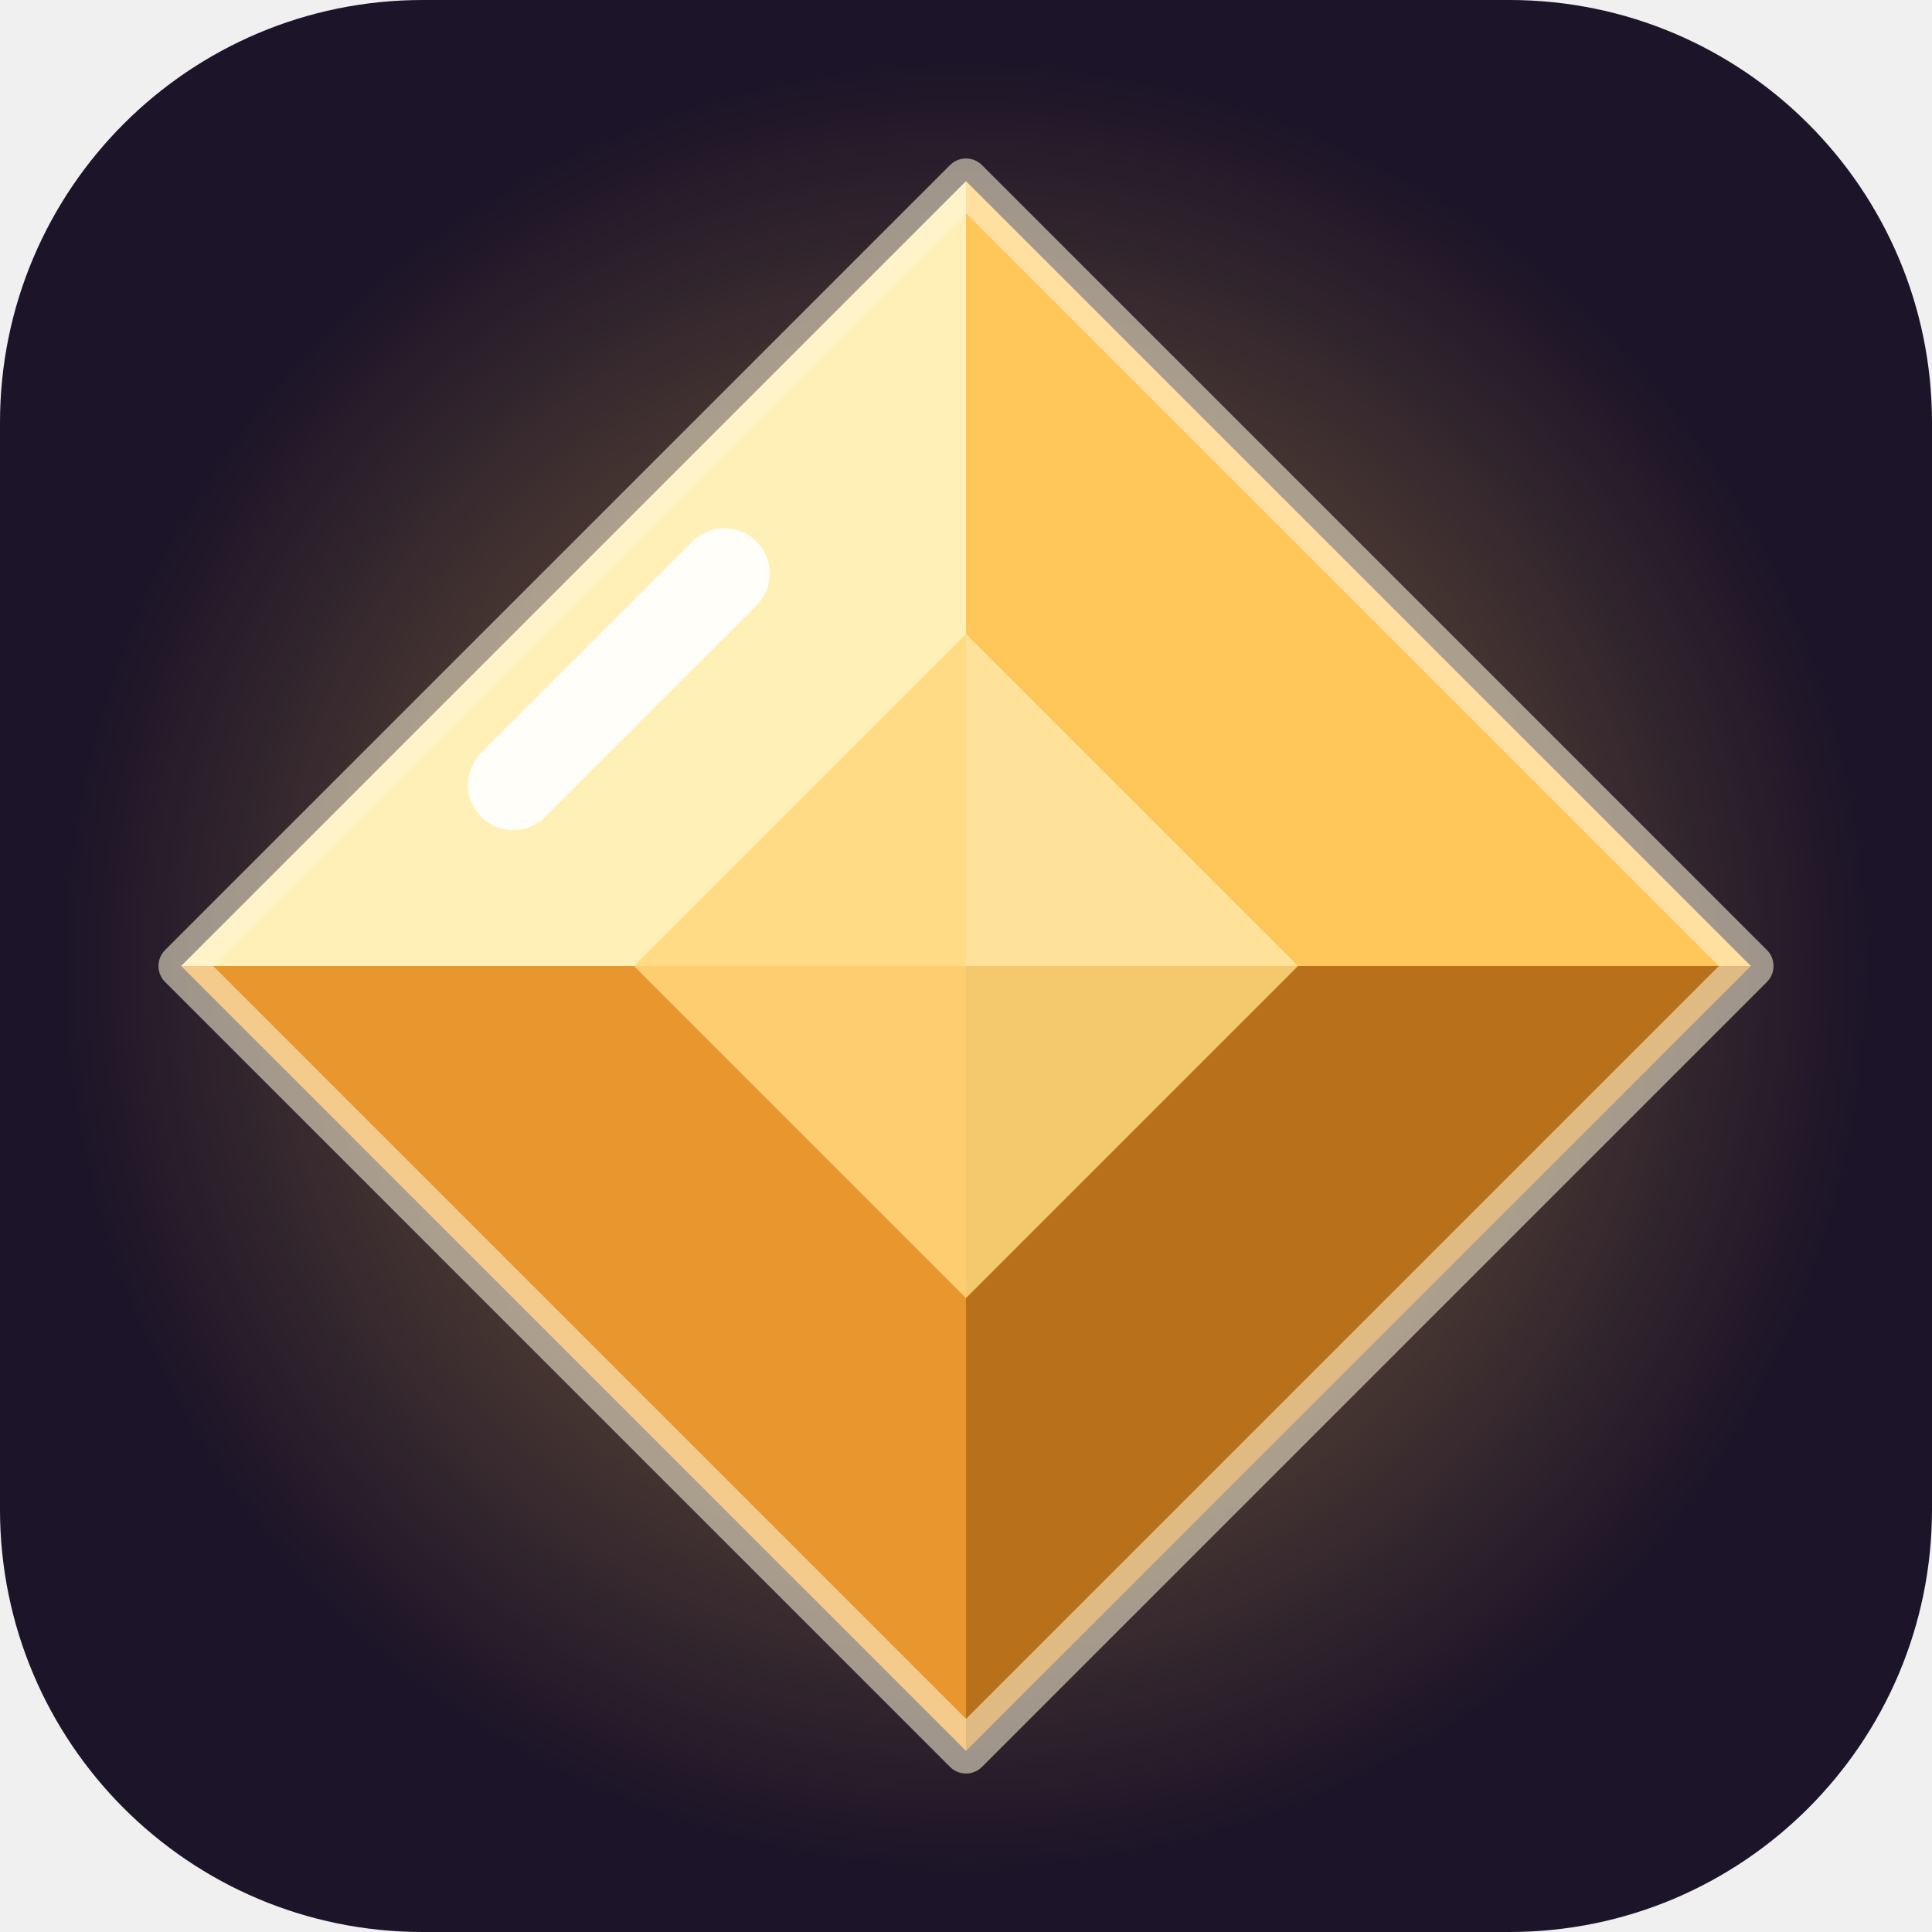
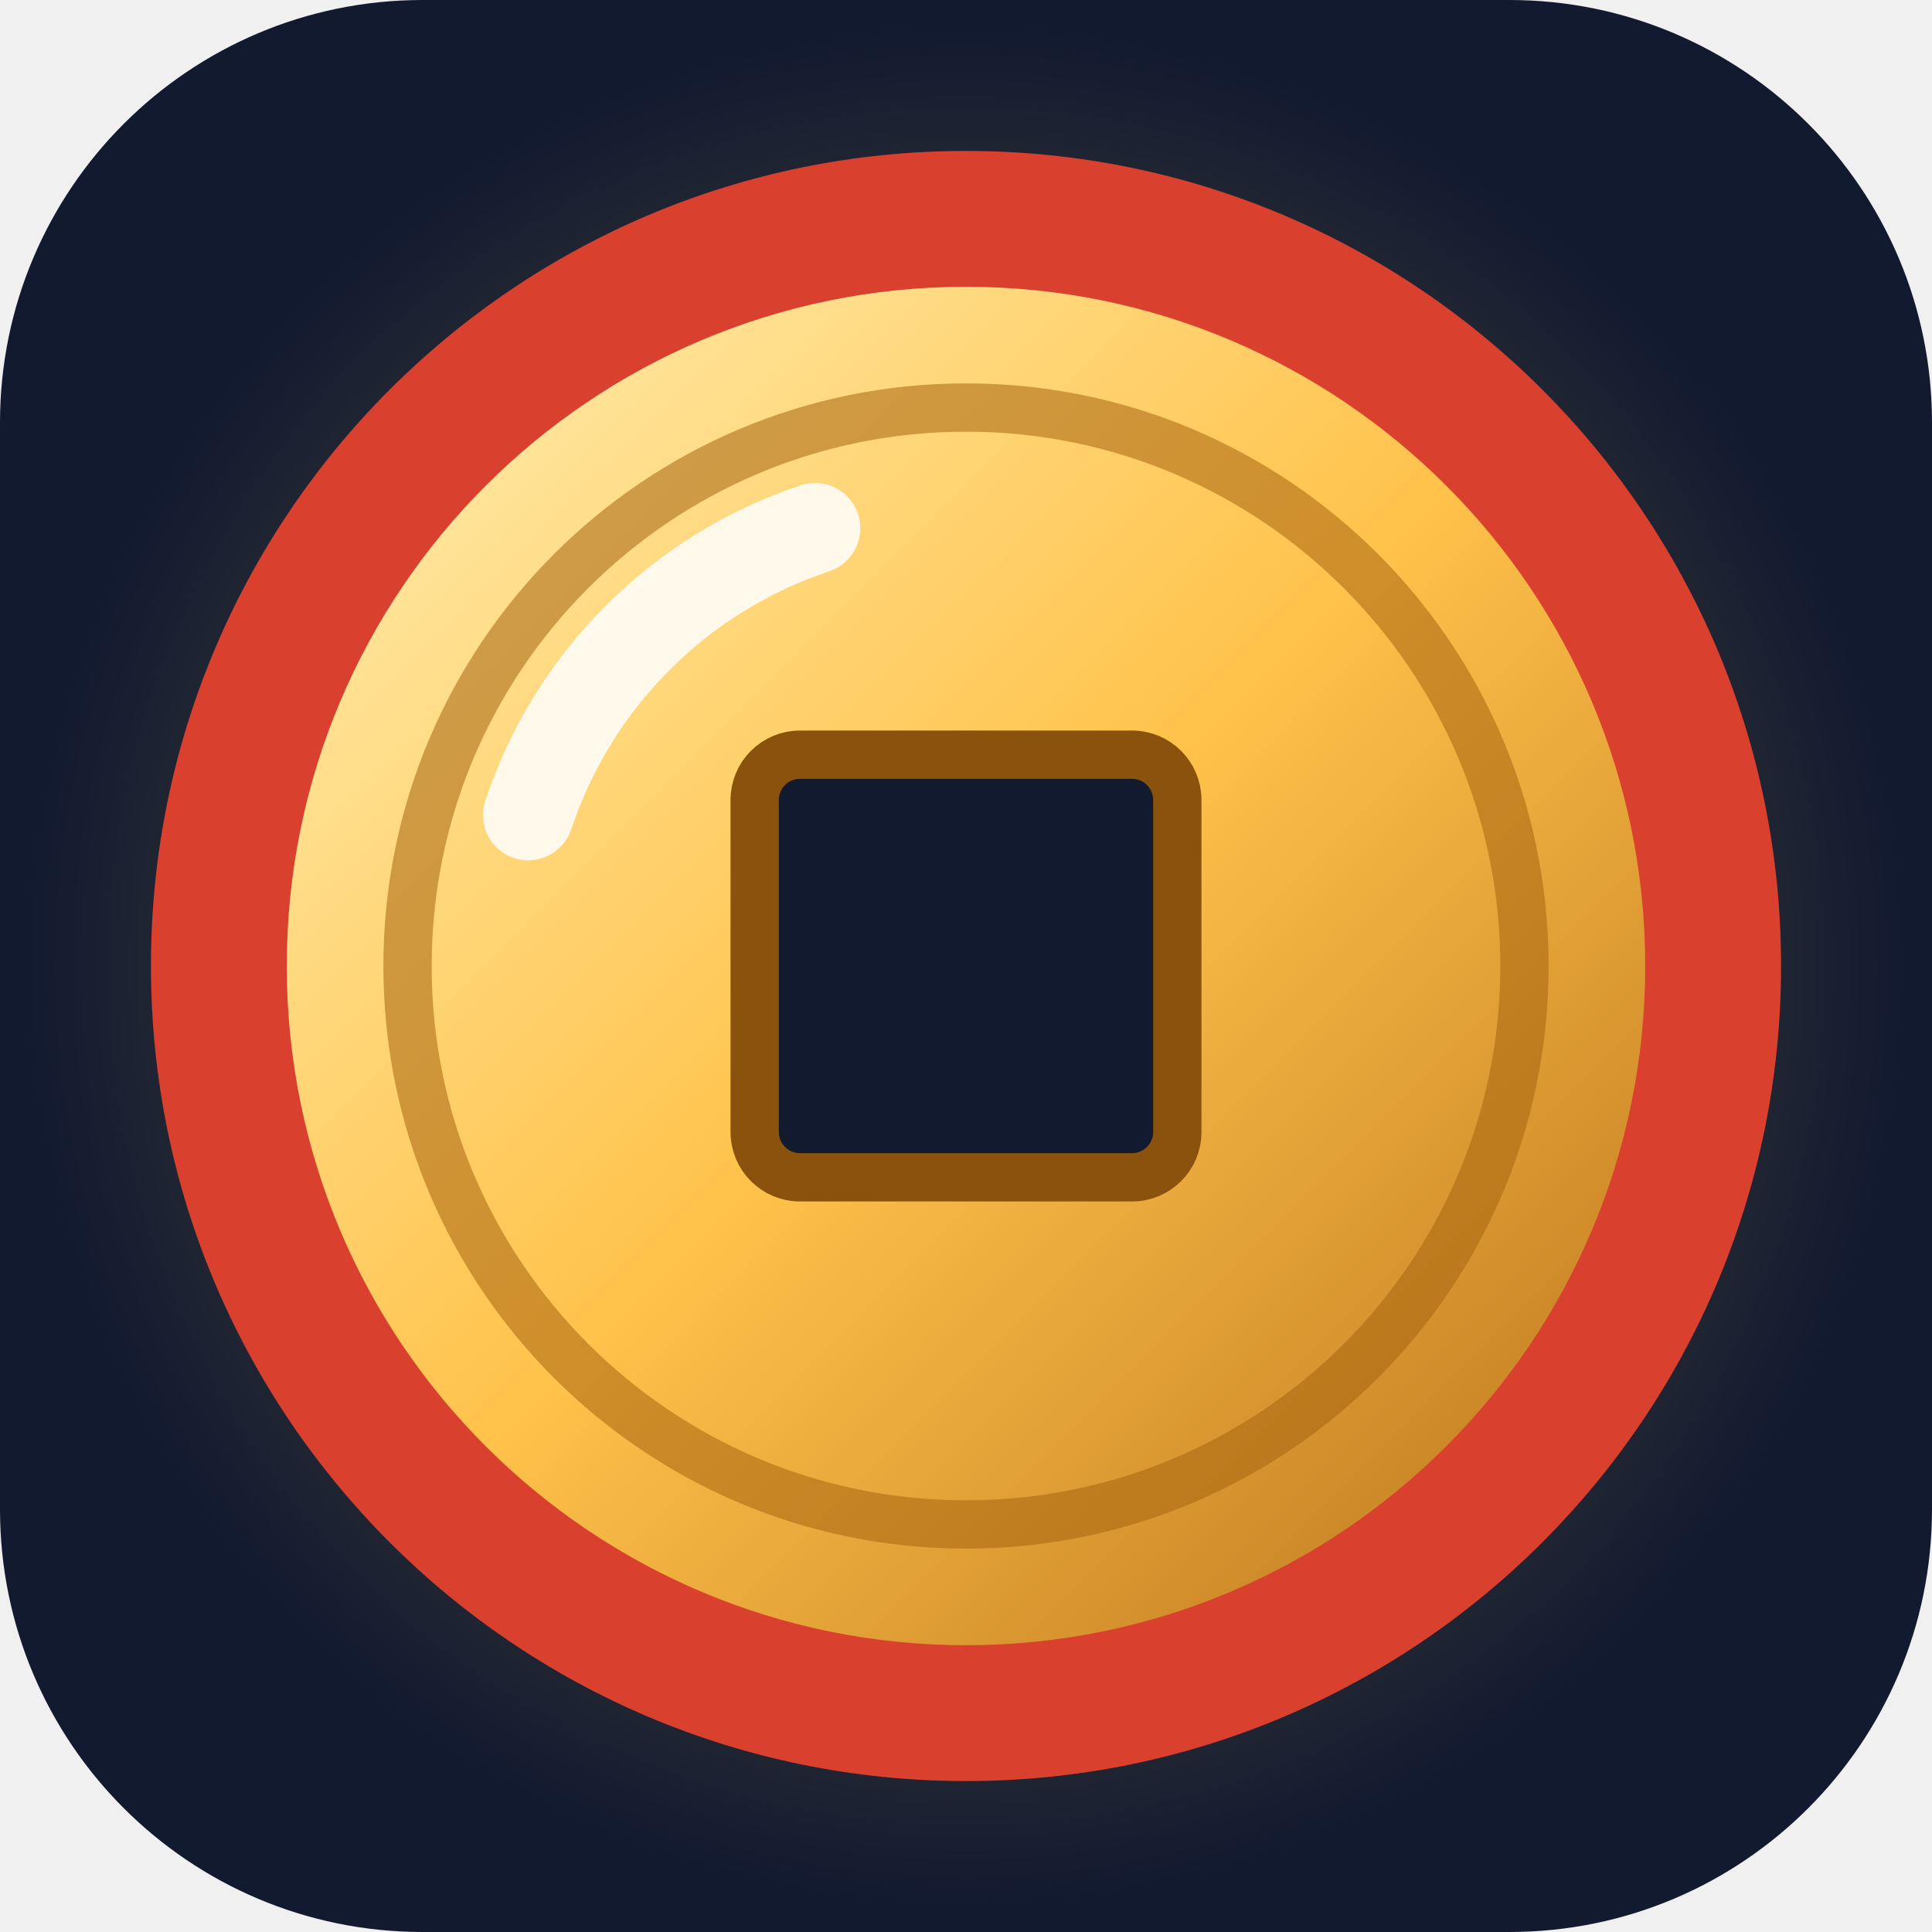
<svg xmlns="http://www.w3.org/2000/svg" viewBox="0 0 64 64">
  <defs>
    <radialGradient id="glow" cx=".5" cy=".5" r=".5">
-       <stop offset="0" stop-color="#ffc65a" stop-opacity=".5" />
+       <stop offset="0" stop-color="#ffc65a" stop-opacity=".45" />
      <stop offset="1" stop-color="#ffc65a" stop-opacity="0" />
    </radialGradient>
+     <linearGradient id="gold" x1="0" y1="0" x2="1" y2="1">
+       <stop offset="0" stop-color="#fff1b8" />
+       <stop offset=".5" stop-color="#ffc24a" />
+       <stop offset="1" stop-color="#b8701a" />
+     </linearGradient>
  </defs>
-   <rect width="64" height="64" rx="14" fill="#1c1428" />
-   <circle cx="32" cy="32" r="30" fill="url(#glow)" />
-   <path d="M32 6 L32 32 L6 32 Z" fill="#fff0b8" />
-   <path d="M32 6 L58 32 L32 32 Z" fill="#ffc65a" />
-   <path d="M58 32 L32 58 L32 32 Z" fill="#b8701a" />
-   <path d="M6 32 L32 32 L32 58 Z" fill="#e8972e" />
-   <path d="M32 21 L43 32 L32 43 L21 32 Z" fill="#ffd77a" fill-opacity=".85" />
-   <path d="M32 21 L43 32 L32 32 Z" fill="#ffe9a8" fill-opacity=".7" />
-   <path d="M17 26 L24 19" stroke="#ffffff" stroke-width="3" stroke-linecap="round" stroke-opacity=".9" />
-   <path d="M32 6 L58 32 L32 58 L6 32 Z" fill="none" stroke="#fff6d8" stroke-opacity=".55" stroke-width="1.5" stroke-linejoin="round" />
+   <rect width="64" height="64" rx="14" fill="#121a30" />
+   <circle cx="32" cy="32" r="31" fill="url(#glow)" />
+   <circle cx="32" cy="32" r="27" fill="#d9412e" />
+   <circle cx="32" cy="32" r="22.5" fill="url(#gold)" />
+   <circle cx="32" cy="32" r="18.5" fill="none" stroke="#a8650f" stroke-opacity=".55" stroke-width="1.6" />
+   <rect x="25" y="25" width="14" height="14" rx="1.5" fill="#121a30" />
+   <rect x="25" y="25" width="14" height="14" rx="1.5" fill="none" stroke="#8a520c" stroke-width="1.6" />
+   <path d="M17.5 27 A15 15 0 0 1 27 17.5" fill="none" stroke="#ffffff" stroke-width="3" stroke-linecap="round" stroke-opacity=".85" />
</svg>
